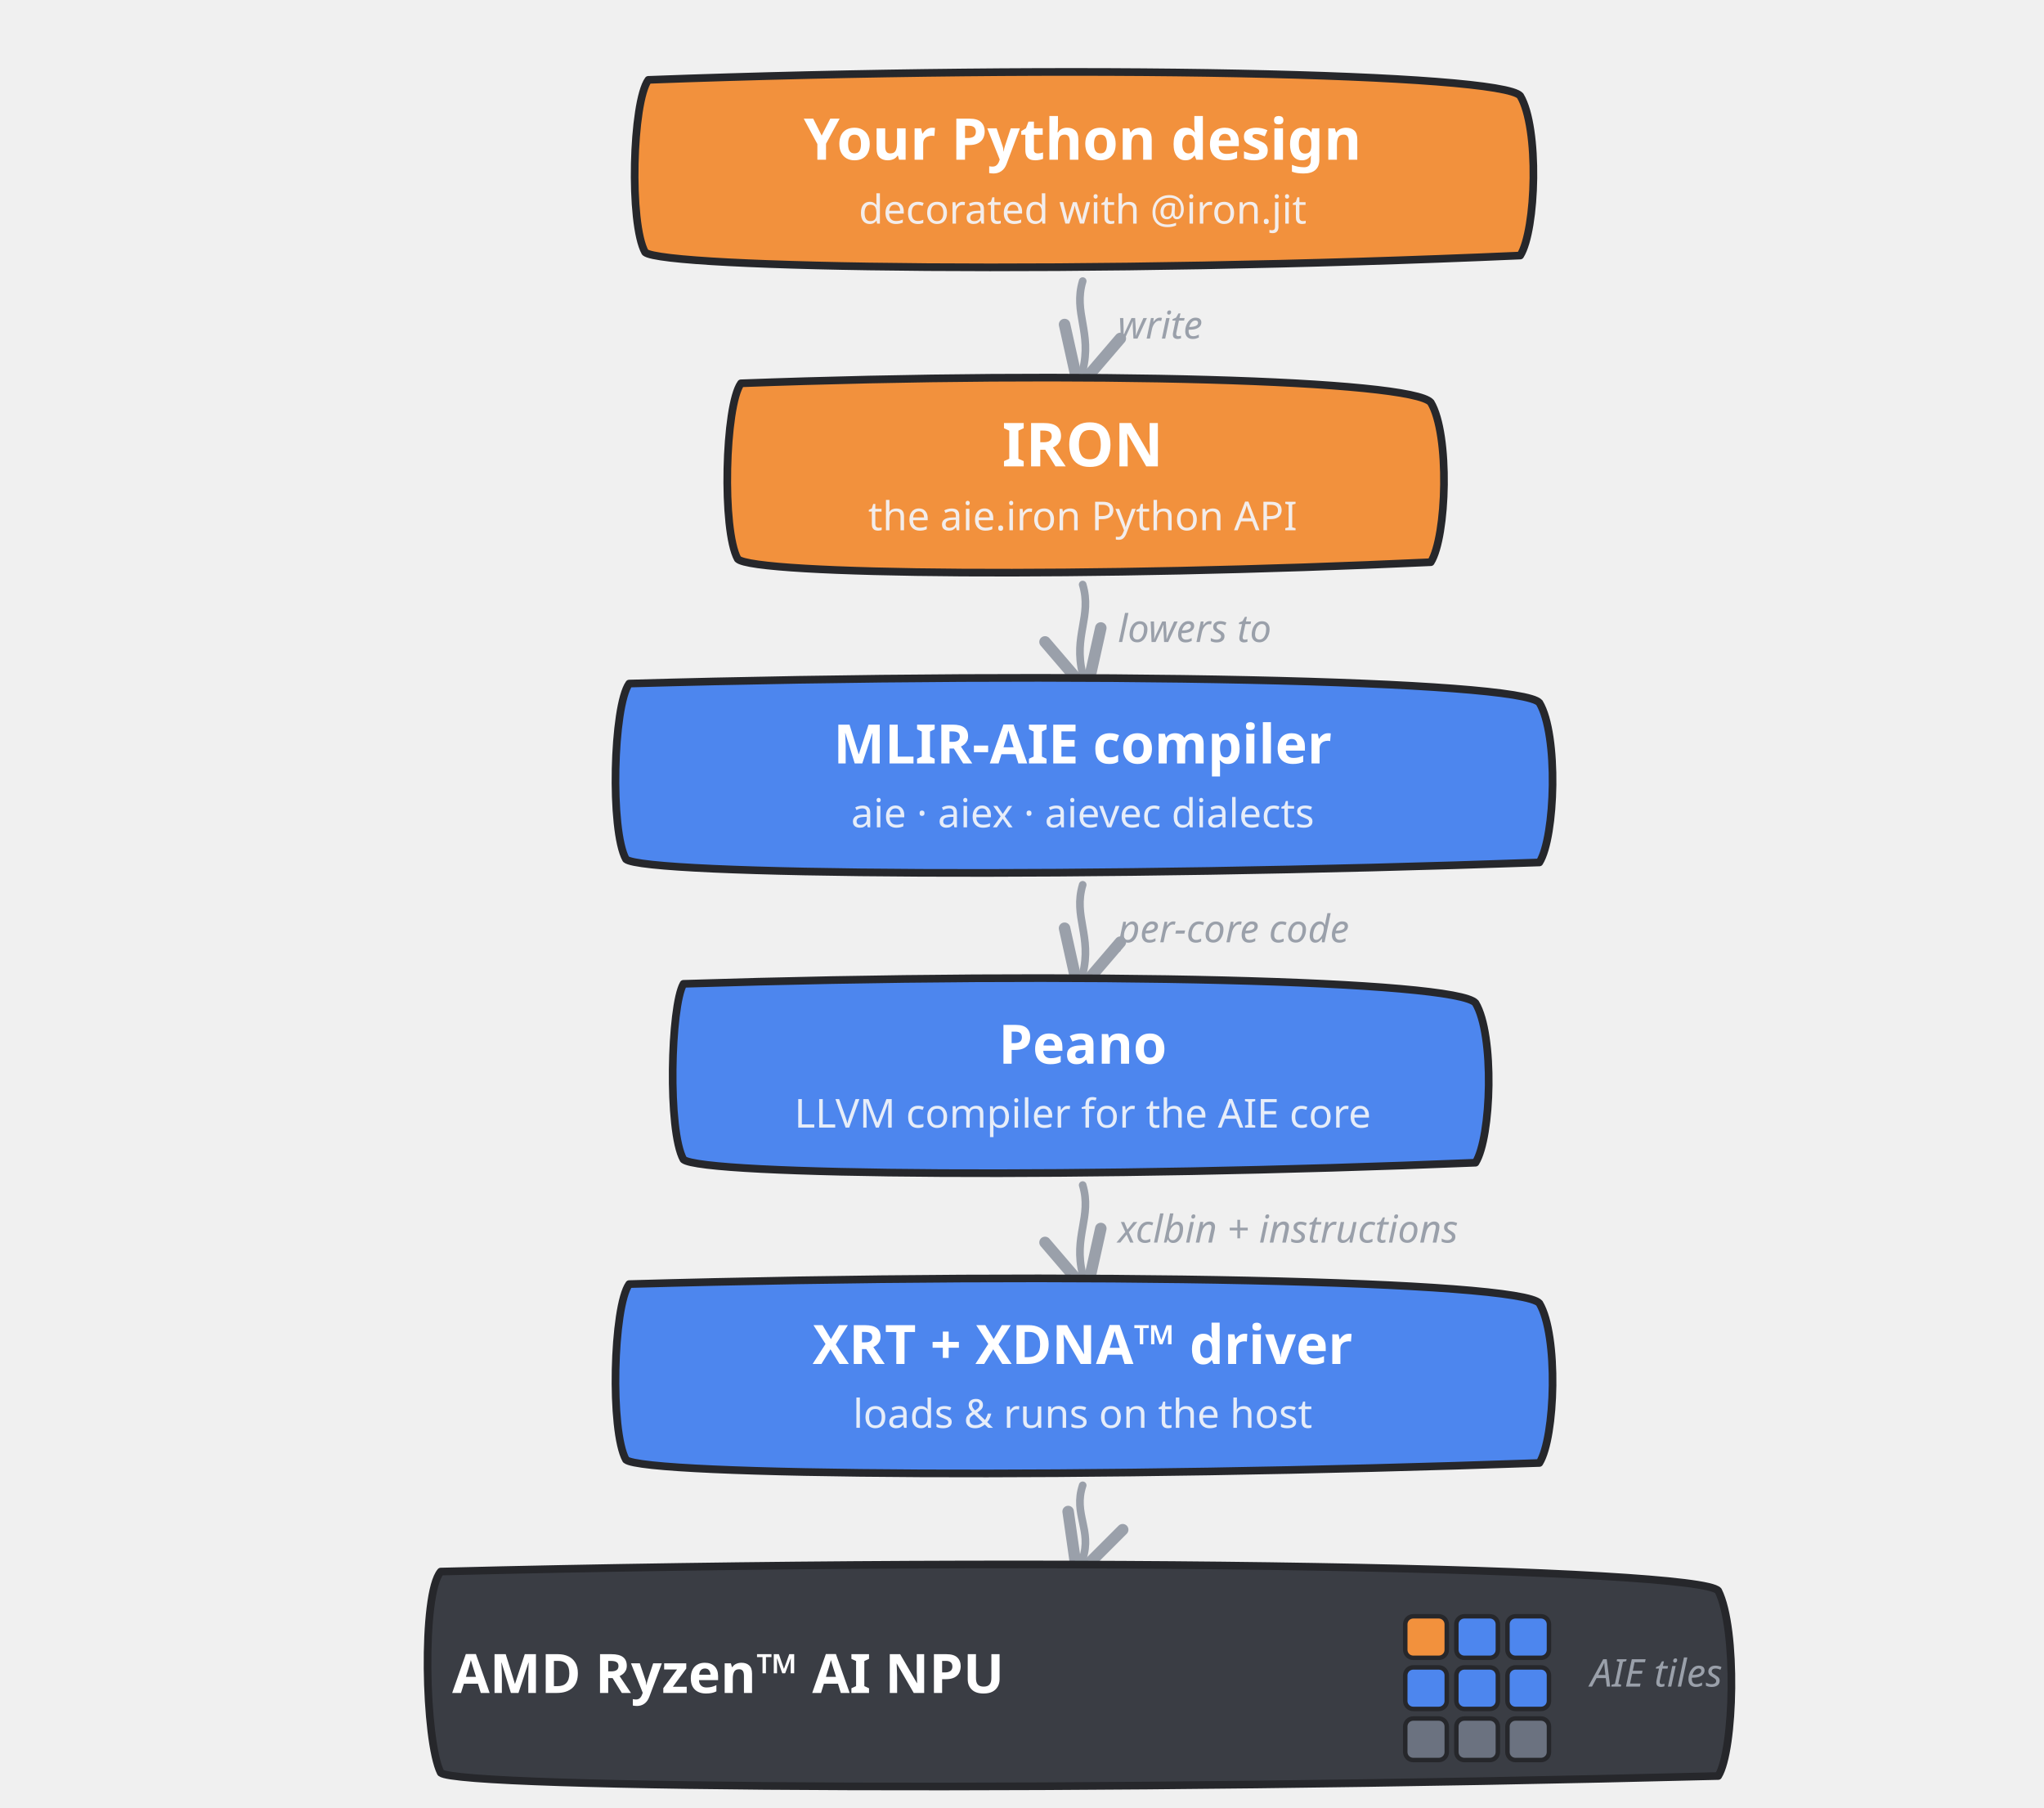
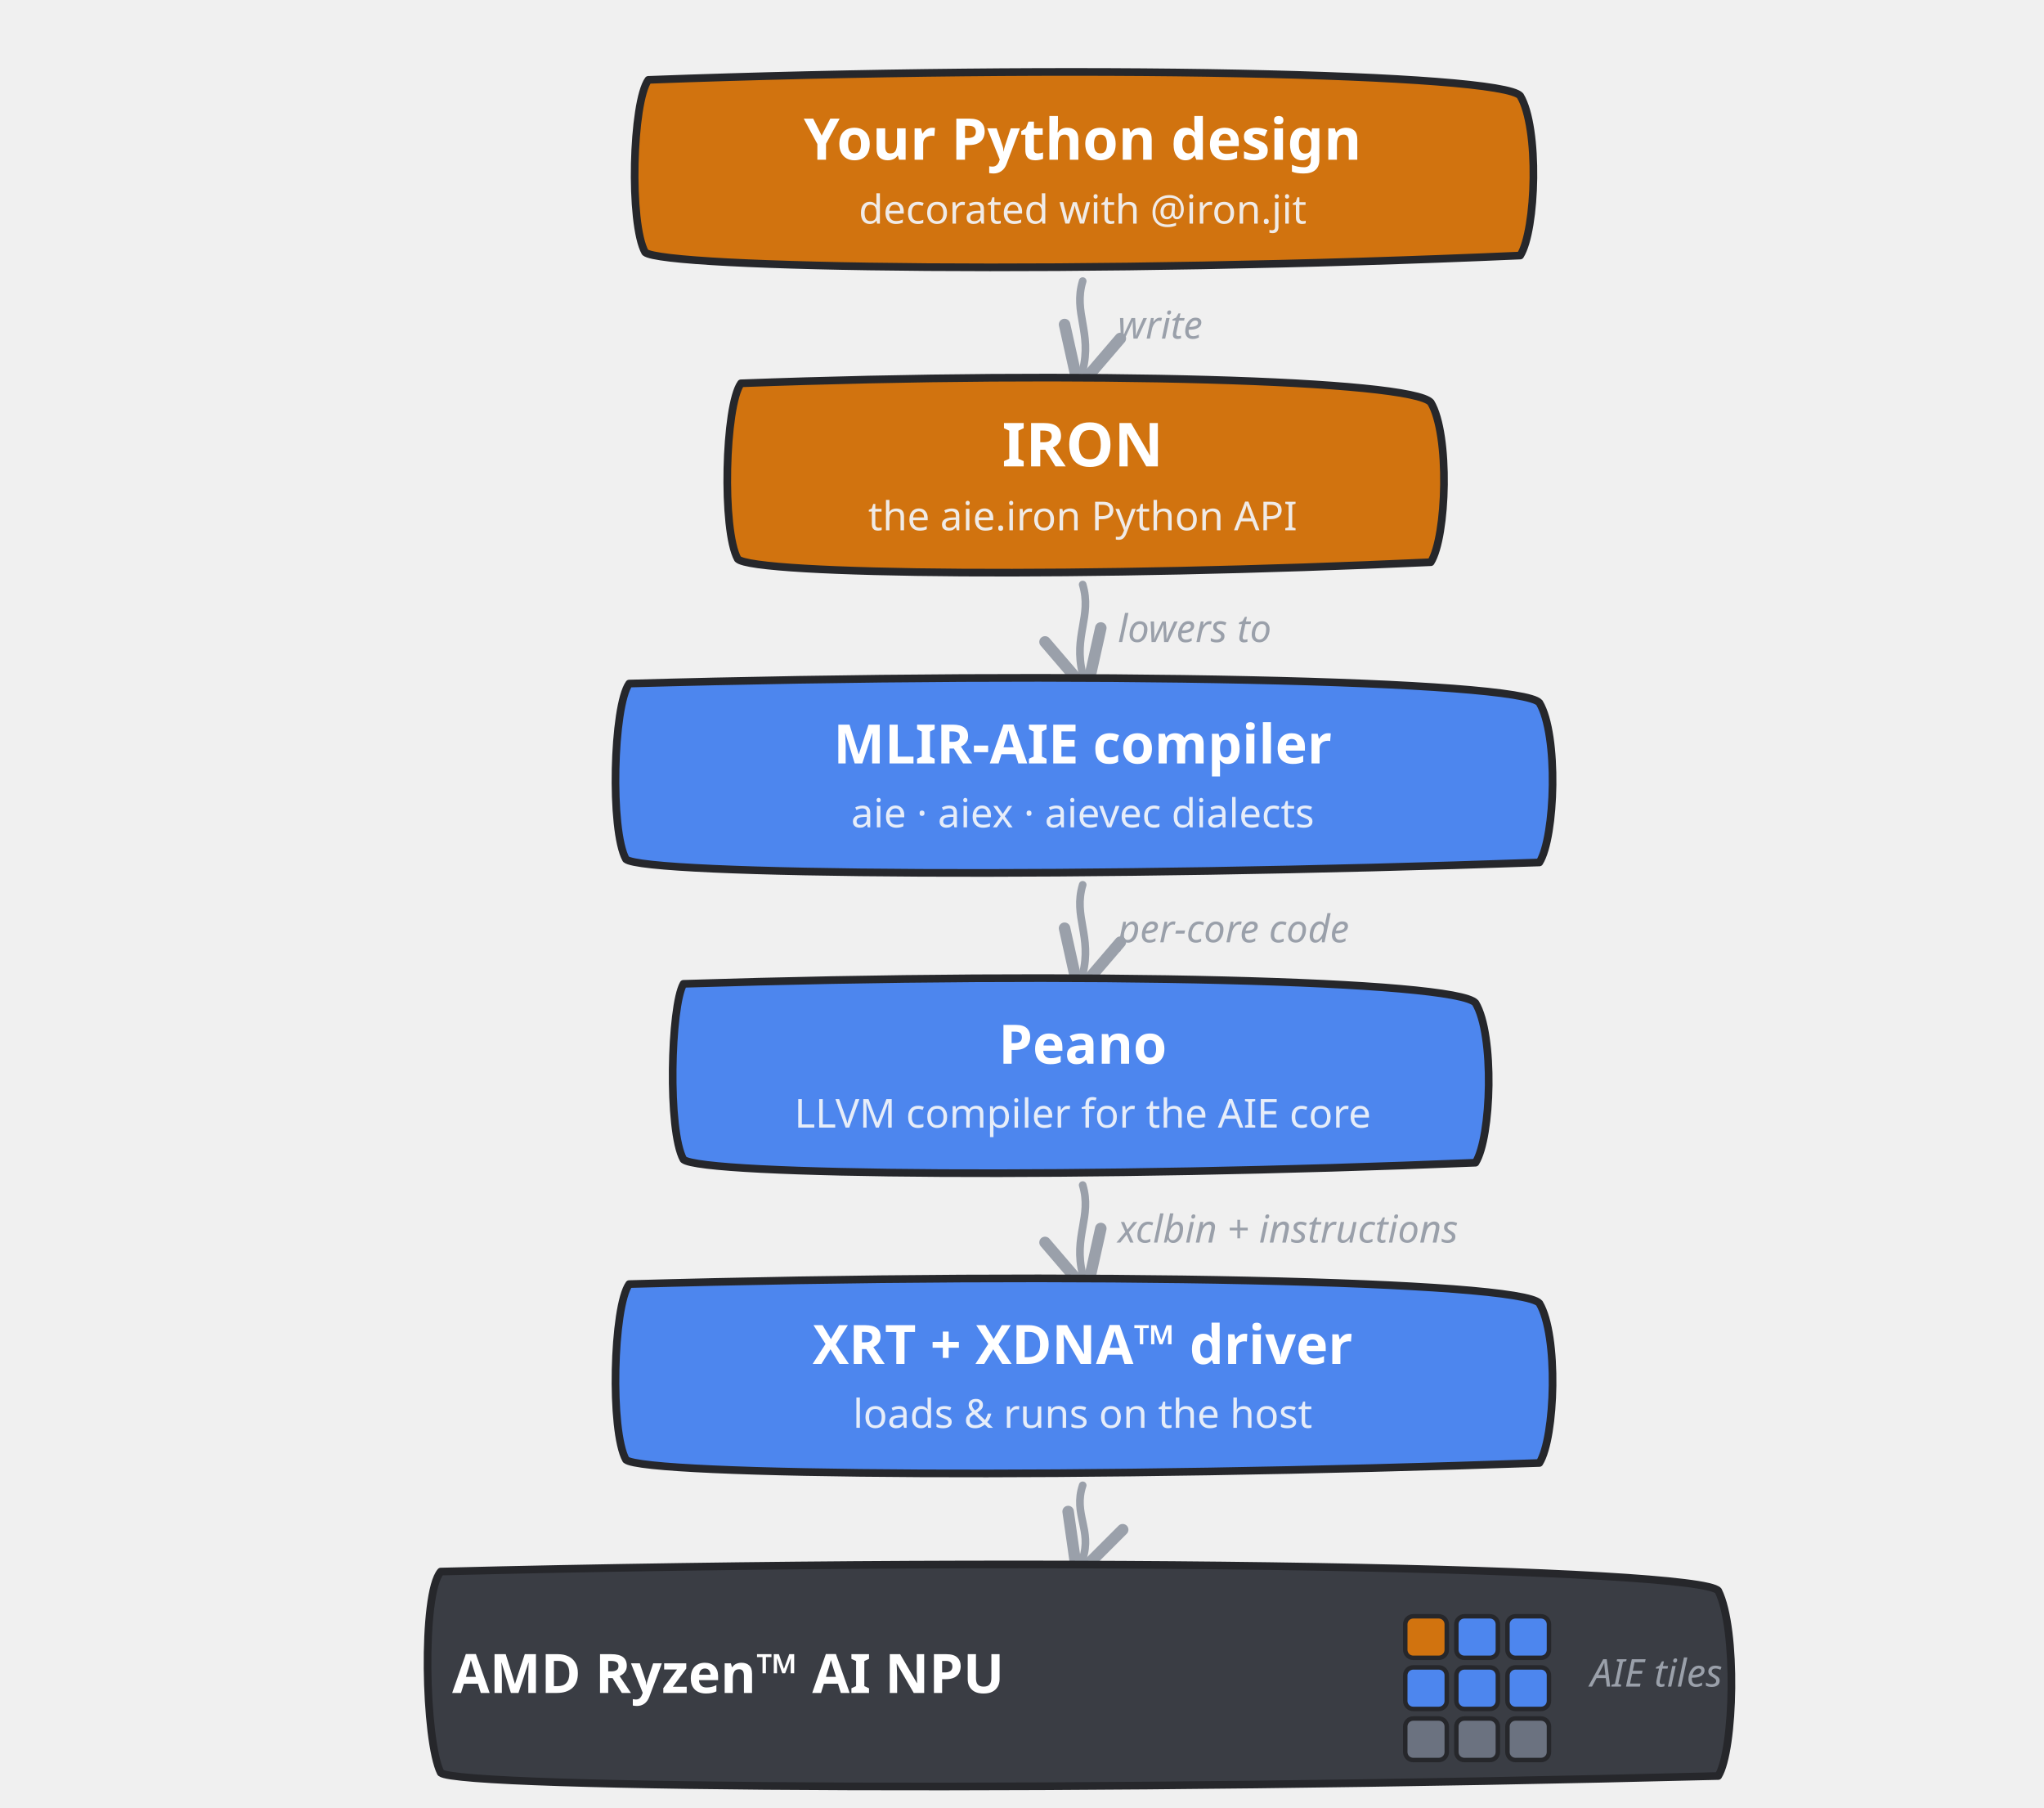
<svg xmlns="http://www.w3.org/2000/svg" viewBox="0 0 640 566" width="640" height="566" font-family="'Segoe UI',system-ui,-apple-system,sans-serif">
  <defs>
    <marker id="ah" viewBox="0 0 12 12" refX="8" refY="6" markerWidth="9" markerHeight="9" orient="auto-start-reverse">
      <path d="M1,1 L11,6 L1,11" fill="none" stroke="#9aa0aa" stroke-width="2" stroke-linecap="round" stroke-linejoin="round" />
    </marker>
  </defs>
  <style>
-     .fillO { fill:#f2913d; }
+     .fillO { fill:#d1730f; }
    .fillB { fill:#4d86ee; }
    .fillN { fill:#3a3d44; }
    .edge  { fill:none; stroke:#26272b; stroke-width:2.4; stroke-linejoin:round; stroke-linecap:round; }
    .lbl   { fill:#fff; font-weight:700; text-anchor:middle; }
    .sub   { fill:#f3f5fa; font-size:12.5px; text-anchor:middle; opacity:.92; }
    .flow  { fill:none; stroke:#9aa0aa; stroke-width:2.4; stroke-linecap:round; marker-end:url(#ah); }
    .note  { fill:#9aa0aa; font-size:12px; font-style:italic; }
  </style>
  <path class="fillO" d="M203,25 C338,20 470,23 476,30 C482,40 481,72 476,80 C340,86 208,84 202,79 C197,70 198,32 203,25 Z" />
  <path class="edge" d="M203,25 C338,20 470,23 476,30 C482,40 481,72 476,80 C340,86 208,84 202,79 C197,70 198,32 203,25 Z" />
  <text class="lbl" x="339" y="50" font-size="18">Your Python design</text>
  <text class="sub" x="339" y="70">decorated with @iron.jit</text>
  <path class="flow" d="M339,88 C336,98 342,104 339,116" />
  <text class="note" x="350" y="106">write</text>
  <path class="fillO" d="M232,120 C340,116 442,119 448,126 C454,136 453,168 448,176 C341,181 236,180 231,175 C226,166 227,127 232,120 Z" />
  <path class="edge" d="M232,120 C340,116 442,119 448,126 C454,136 453,168 448,176 C341,181 236,180 231,175 C226,166 227,127 232,120 Z" />
  <text class="lbl" x="339" y="146" font-size="19">IRON</text>
  <text class="sub" x="339" y="166">the aie.iron Python API</text>
  <path class="flow" d="M339,183 C342,193 336,199 339,211" />
  <text class="note" x="350" y="201">lowers to</text>
  <path class="fillB" d="M197,214 C340,210 476,213 482,220 C488,230 487,262 482,270 C341,275 202,274 196,269 C191,260 192,221 197,214 Z" />
  <path class="edge" d="M197,214 C340,210 476,213 482,220 C488,230 487,262 482,270 C341,275 202,274 196,269 C191,260 192,221 197,214 Z" />
  <text class="lbl" x="339" y="239" font-size="17">MLIR-AIE compiler</text>
  <text class="sub" x="339" y="259">aie · aiex · aievec dialects</text>
  <path class="flow" d="M339,277 C336,287 342,293 339,305" />
  <text class="note" x="350" y="295">per-core code</text>
  <path class="fillB" d="M214,308 C340,304 456,307 462,314 C468,324 467,356 462,364 C341,369 220,368 214,363 C209,354 210,315 214,308 Z" />
  <path class="edge" d="M214,308 C340,304 456,307 462,314 C468,324 467,356 462,364 C341,369 220,368 214,363 C209,354 210,315 214,308 Z" />
  <text class="lbl" x="339" y="333" font-size="17">Peano</text>
  <text class="sub" x="339" y="353">LLVM compiler for the AIE core</text>
  <path class="flow" d="M339,371 C342,381 336,387 339,399" />
  <text class="note" x="350" y="389">xclbin + instructions</text>
  <path class="fillB" d="M197,402 C340,398 476,401 482,408 C488,418 487,450 482,458 C341,463 202,462 196,457 C191,448 192,409 197,402 Z" />
  <path class="edge" d="M197,402 C340,398 476,401 482,408 C488,418 487,450 482,458 C341,463 202,462 196,457 C191,448 192,409 197,402 Z" />
  <text class="lbl" x="339" y="427" font-size="17">XRT + XDNA™ driver</text>
  <text class="sub" x="339" y="447">loads &amp; runs on the host</text>
  <path class="flow" d="M339,465 C336,474 342,479 339,488" />
  <path class="fillN" d="M138,492 C340,487 532,491 538,498 C544,510 543,548 538,556 C341,561 144,560 138,555 C133,545 132,499 138,492 Z" />
  <path class="edge" d="M138,492 C340,487 532,491 538,498 C544,510 543,548 538,556 C341,561 144,560 138,555 C133,545 132,499 138,492 Z" />
  <text class="lbl" x="228" y="530" font-size="17" text-anchor="middle">AMD Ryzen™ AI NPU</text>
  <g stroke="#26272b" stroke-width="1.4">
    <rect x="440" y="506" width="13" height="13" rx="2.5" class="fillO" />
    <rect x="456" y="506" width="13" height="13" rx="2.5" class="fillB" />
    <rect x="472" y="506" width="13" height="13" rx="2.5" class="fillB" />
    <rect x="440" y="522" width="13" height="13" rx="2.5" class="fillB" />
    <rect x="456" y="522" width="13" height="13" rx="2.5" class="fillB" />
    <rect x="472" y="522" width="13" height="13" rx="2.5" class="fillB" />
    <rect x="440" y="538" width="13" height="13" rx="2.5" fill="#6b7280" />
    <rect x="456" y="538" width="13" height="13" rx="2.5" fill="#6b7280" />
    <rect x="472" y="538" width="13" height="13" rx="2.5" fill="#6b7280" />
  </g>
  <text class="note" x="498" y="528" font-size="10.5">AIE tiles</text>
</svg>
